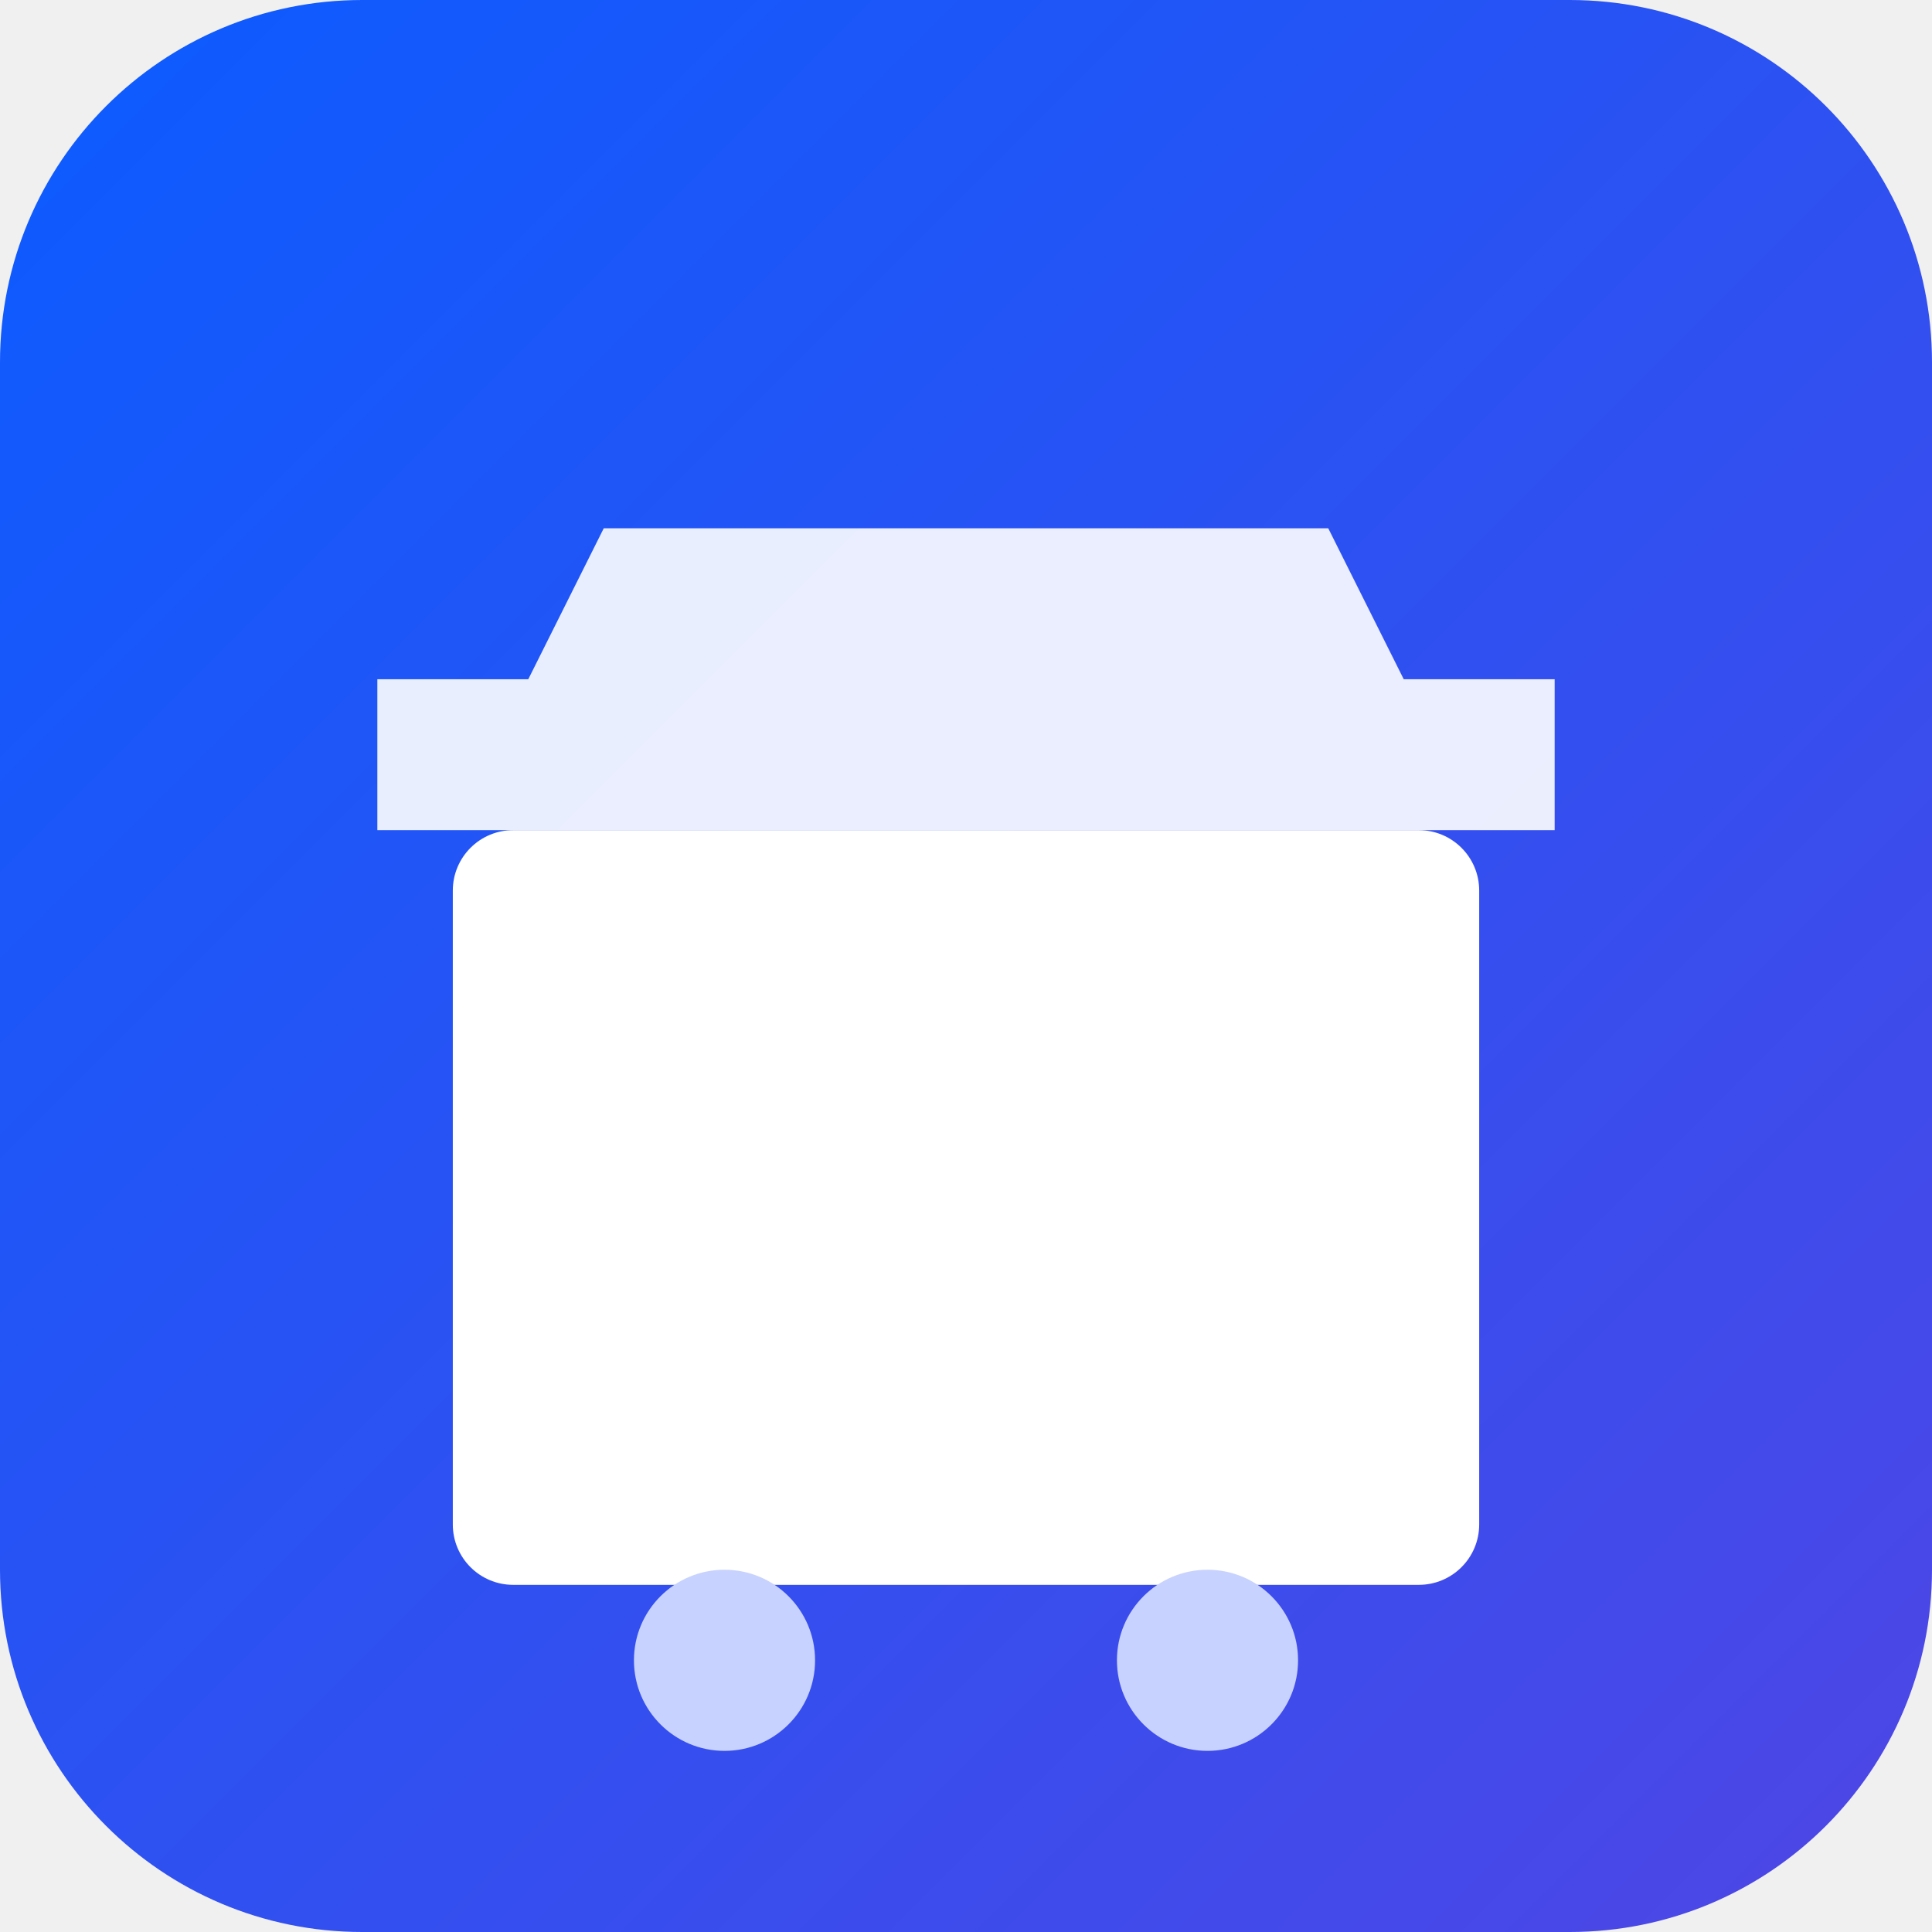
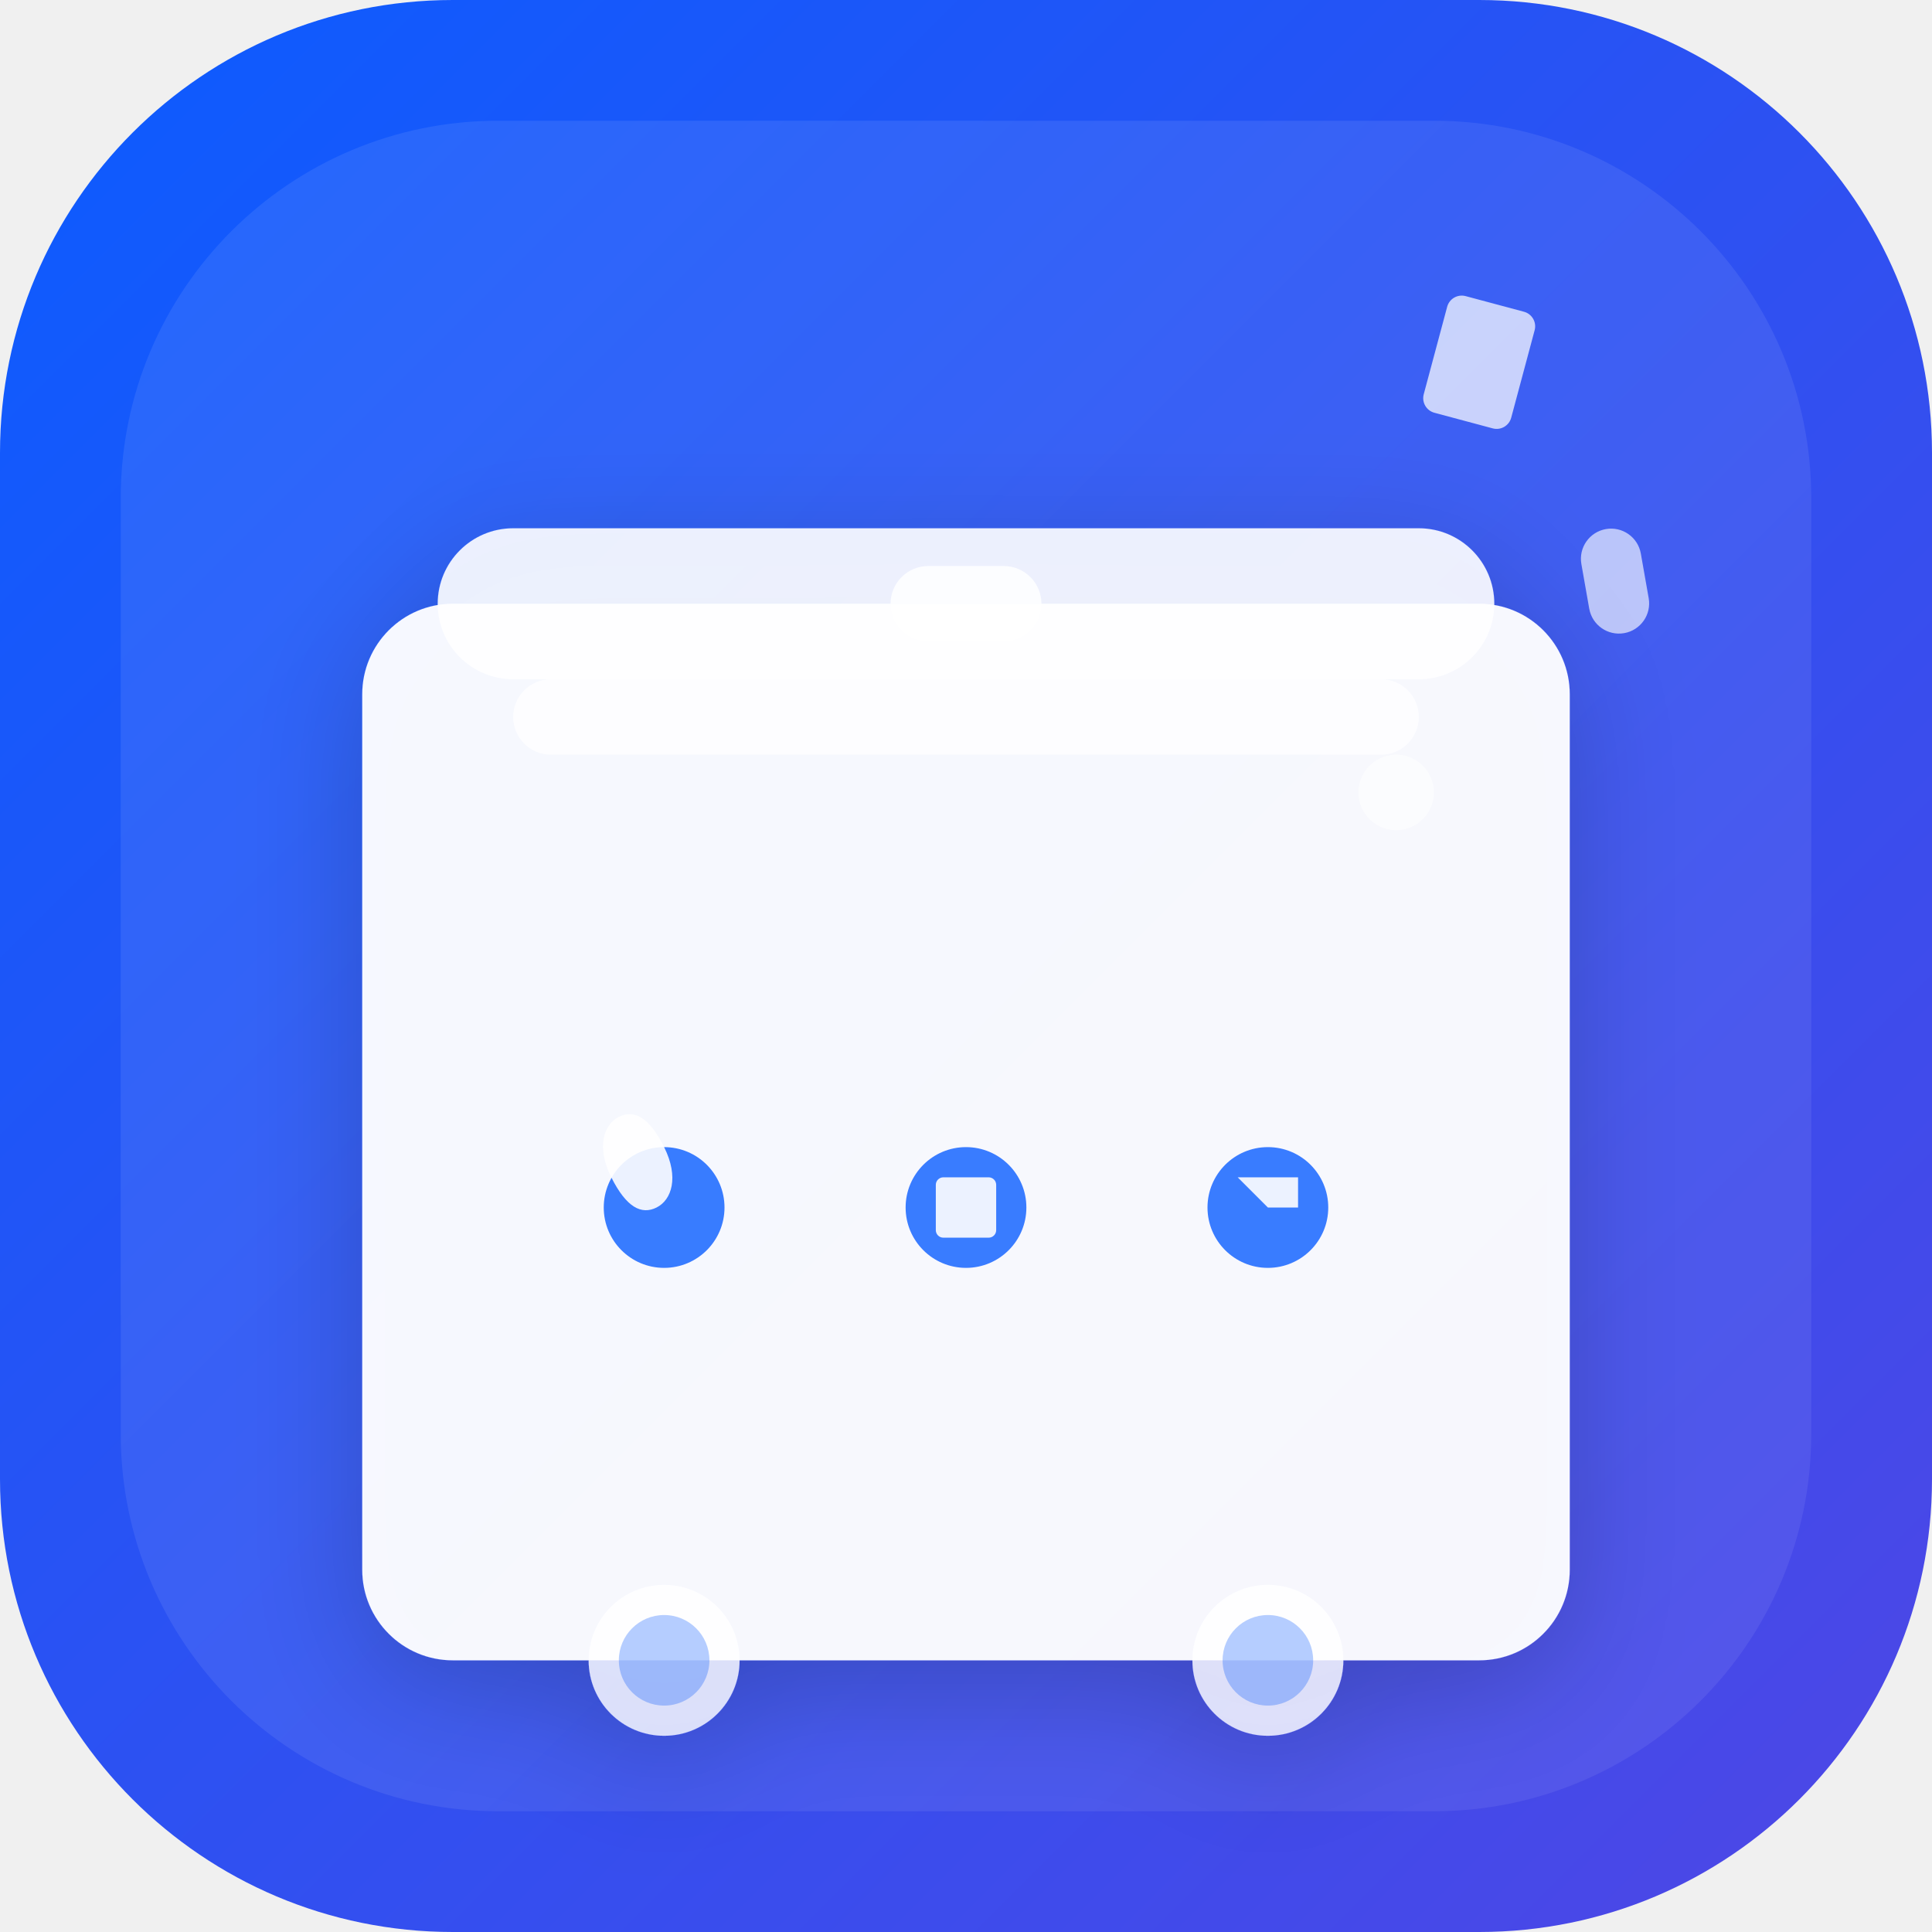
<svg xmlns="http://www.w3.org/2000/svg" viewBox="0 0 512 512">
  <defs>
-     <linearGradient id="g" x1="0" x2="1" y1="0" y2="1">
-       <stop offset="0" stop-color="#0b5cff" />
-       <stop offset="1" stop-color="#4f46e5" />
+     <linearGradient id="bg" x1="0%" y1="0%" x2="100%" y2="100%">
+       <stop offset="0%" stop-color="#0b5cff" />
+       <stop offset="100%" stop-color="#4f46e5" />
    </linearGradient>
+     <linearGradient id="glass" x1="0%" y1="0%" x2="100%" y2="100%">
+       <stop offset="0%" stop-color="rgba(255,255,255,0.9)" />
+       <stop offset="100%" stop-color="rgba(255,255,255,0.7)" />
+     </linearGradient>
+     <filter id="shadow" x="-20%" y="-20%" width="140%" height="140%">
+       <feDropShadow dx="0" dy="8" stdDeviation="16" flood-color="rgba(0,0,0,0.2)" />
+     </filter>
  </defs>
-   <rect width="512" height="512" rx="96" fill="url(#g)" />
-   <g fill="#fff">
-     <path d="M160 140h192l20 40h40v40H100v-40h40l20-40Z" opacity=".9" />
-     <rect x="120" y="220" width="272" height="200" rx="16" />
-     <circle cx="192" cy="440" r="24" fill="#c7d2fe" />
-     <circle cx="320" cy="440" r="24" fill="#c7d2fe" />
+   <rect width="512" height="512" rx="120" fill="url(#bg)" />
+   <rect x="32" y="32" width="448" height="448" rx="100" fill="url(#glass)" opacity="0.1" />
+   <g transform="translate(96, 120)" filter="url(#shadow)">
+     <rect x="0" y="40" width="320" height="280" rx="24" fill="rgba(255,255,255,0.95)" />
+     <rect x="20" y="20" width="280" height="40" rx="20" fill="rgba(255,255,255,0.9)" />
+     <rect x="140" y="30" width="40" height="20" rx="10" fill="rgba(255,255,255,0.8)" />
+     <rect x="40" y="60" width="240" height="20" rx="10" fill="rgba(255,255,255,0.7)" />
+     <g fill="rgba(11, 92, 255, 0.8)">
+       <circle cx="80" cy="200" r="16" />
+       <path d="M80 184c4 8 2 14-2 16-4 2-8 0-12-8-4-8-2-14 2-16 4-2 8 0 12 8z" fill="rgba(255,255,255,0.9)" />
+       <circle cx="160" cy="200" r="16" />
+       <rect x="152" y="192" width="16" height="16" rx="2" fill="rgba(255,255,255,0.9)" />
+       <circle cx="240" cy="200" r="16" />
+       <path d="M232 192h16v8h-8l-8-8z" fill="rgba(255,255,255,0.9)" />
+     </g>
+     <circle cx="80" cy="320" r="20" fill="rgba(255,255,255,0.8)" />
+     <circle cx="240" cy="320" r="20" fill="rgba(255,255,255,0.8)" />
+     <circle cx="80" cy="320" r="12" fill="rgba(11, 92, 255, 0.3)" />
+     <circle cx="240" cy="320" r="12" fill="rgba(11, 92, 255, 0.3)" />
+   </g>
+   <g opacity="0.8">
+     <rect x="380" y="80" width="24" height="32" rx="4" fill="rgba(255,255,255,0.9)" transform="rotate(15 392 96)" />
+     <rect x="420" y="140" width="16" height="28" rx="8" fill="rgba(255,255,255,0.8)" transform="rotate(-10 428 154)" />
+     <rect x="360" y="200" width="20" height="20" rx="10" fill="rgba(255,255,255,0.7)" transform="rotate(20 370 210)" />
  </g>
</svg>
